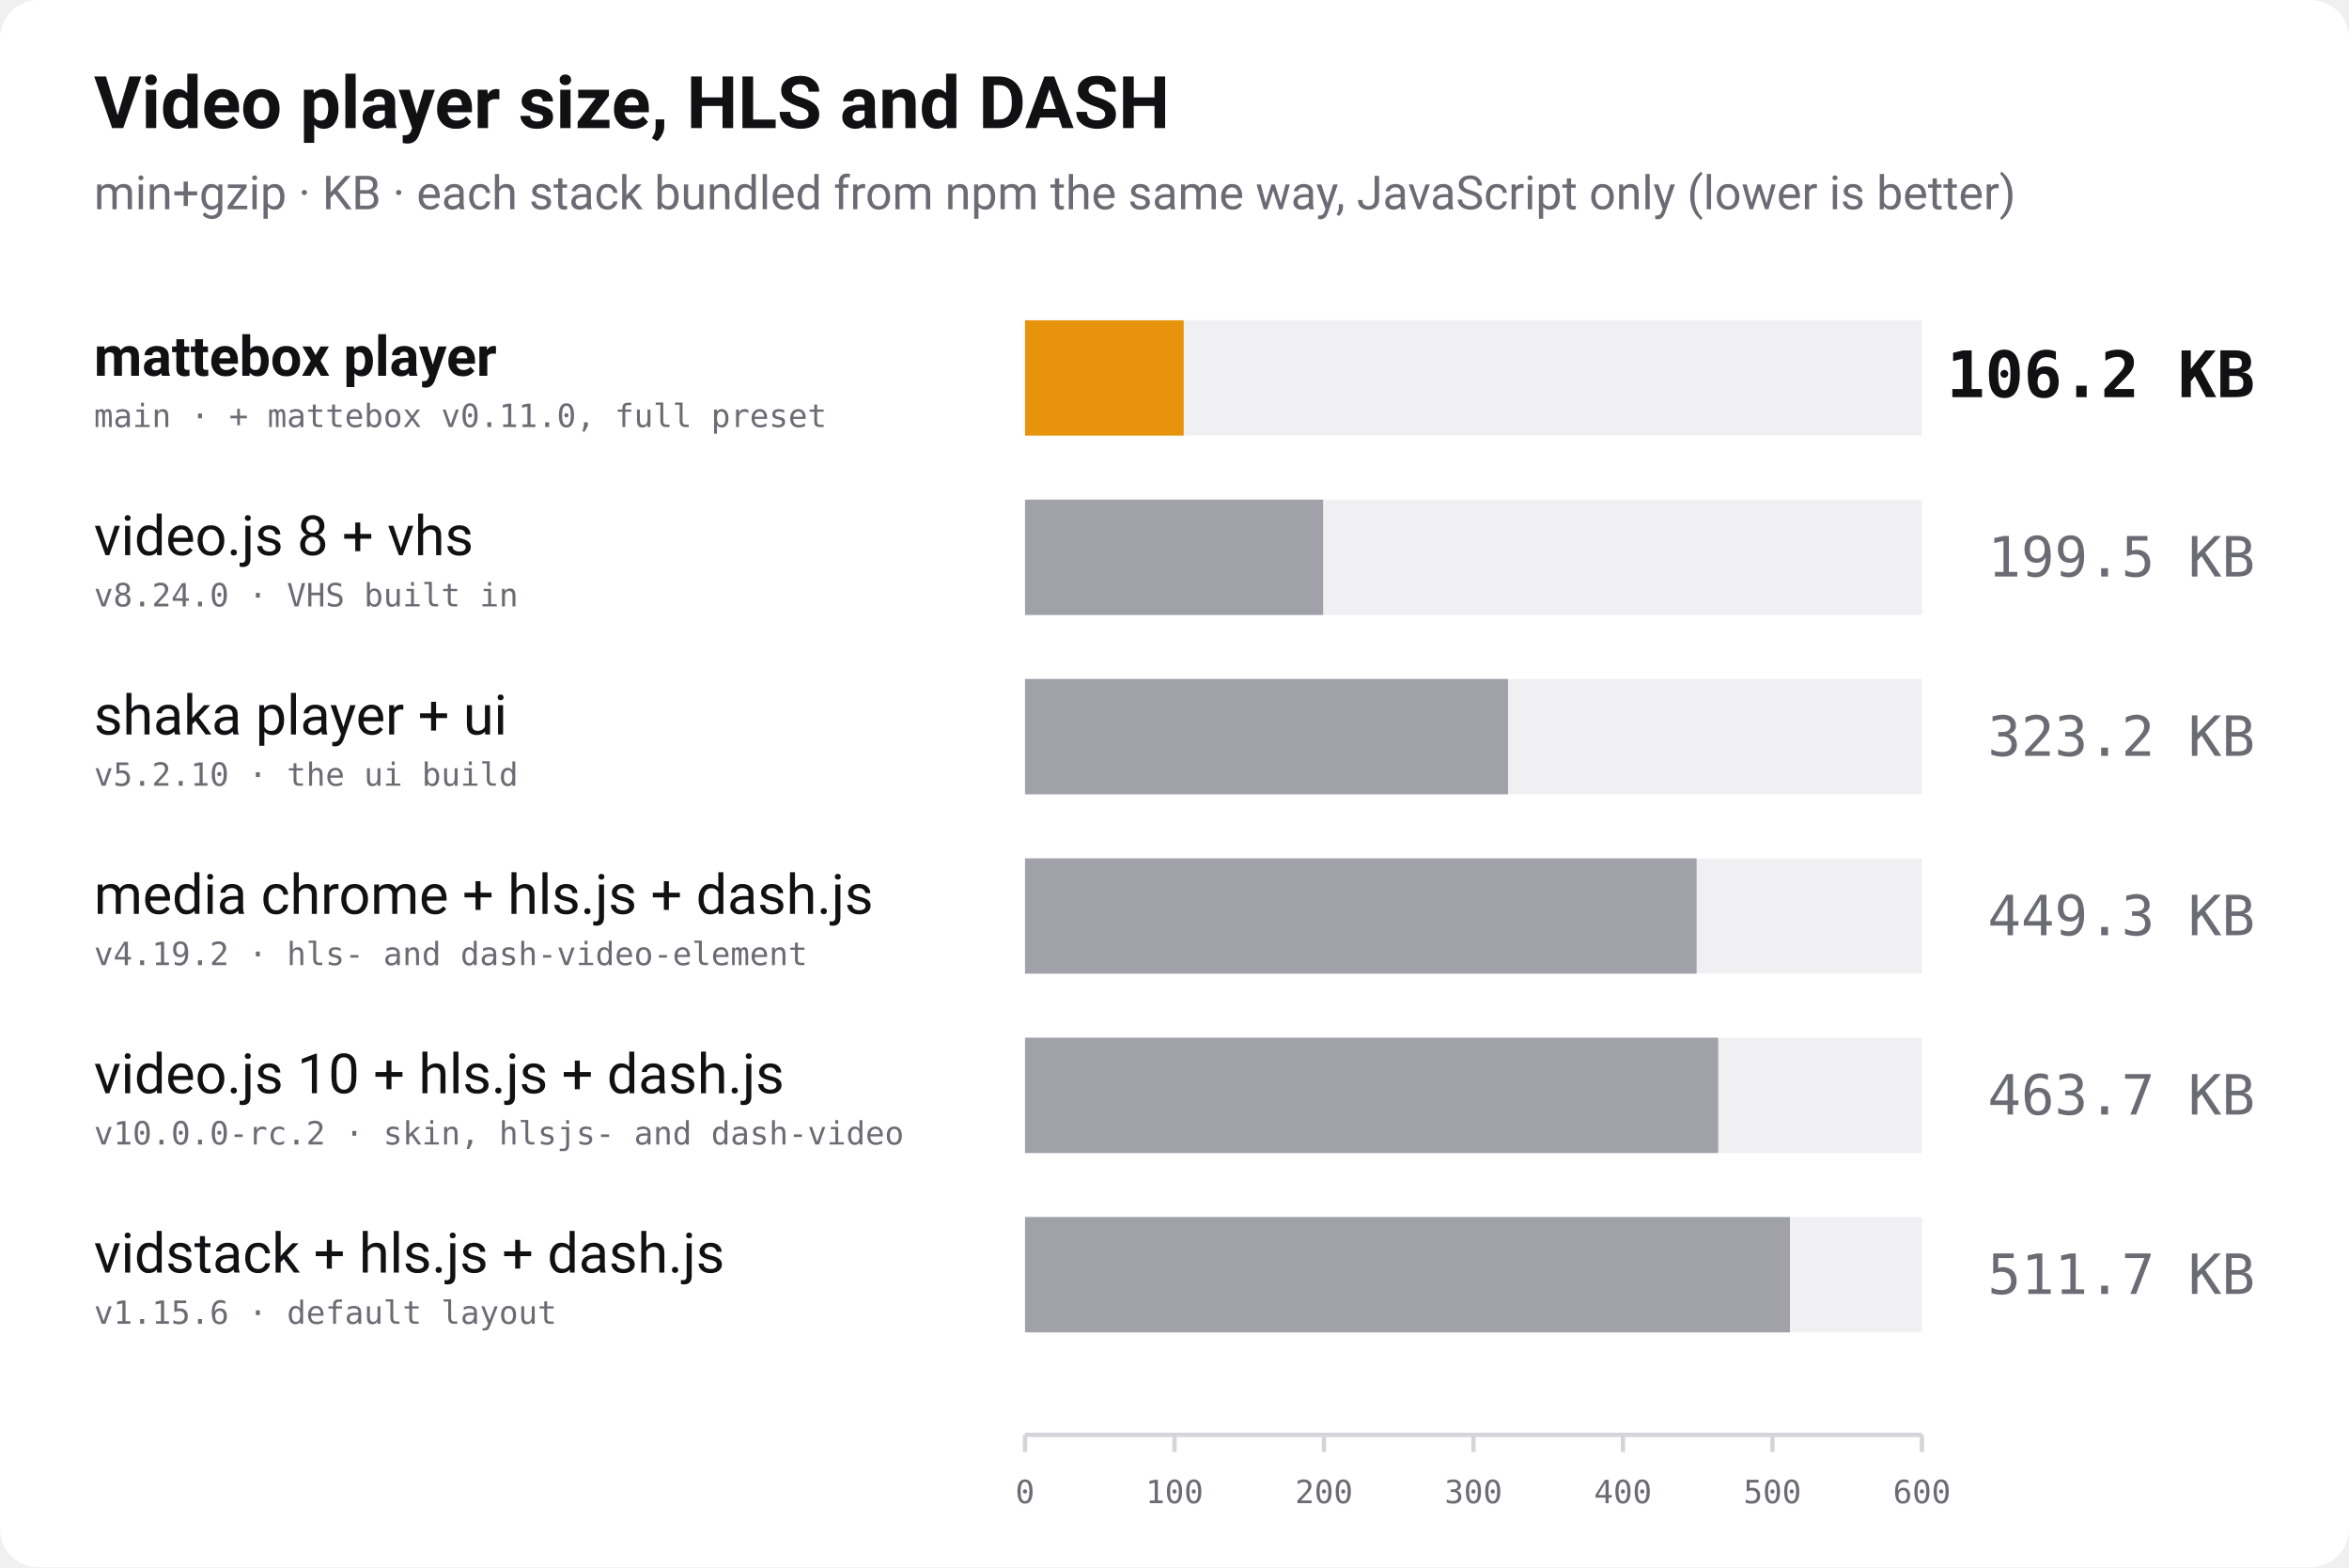
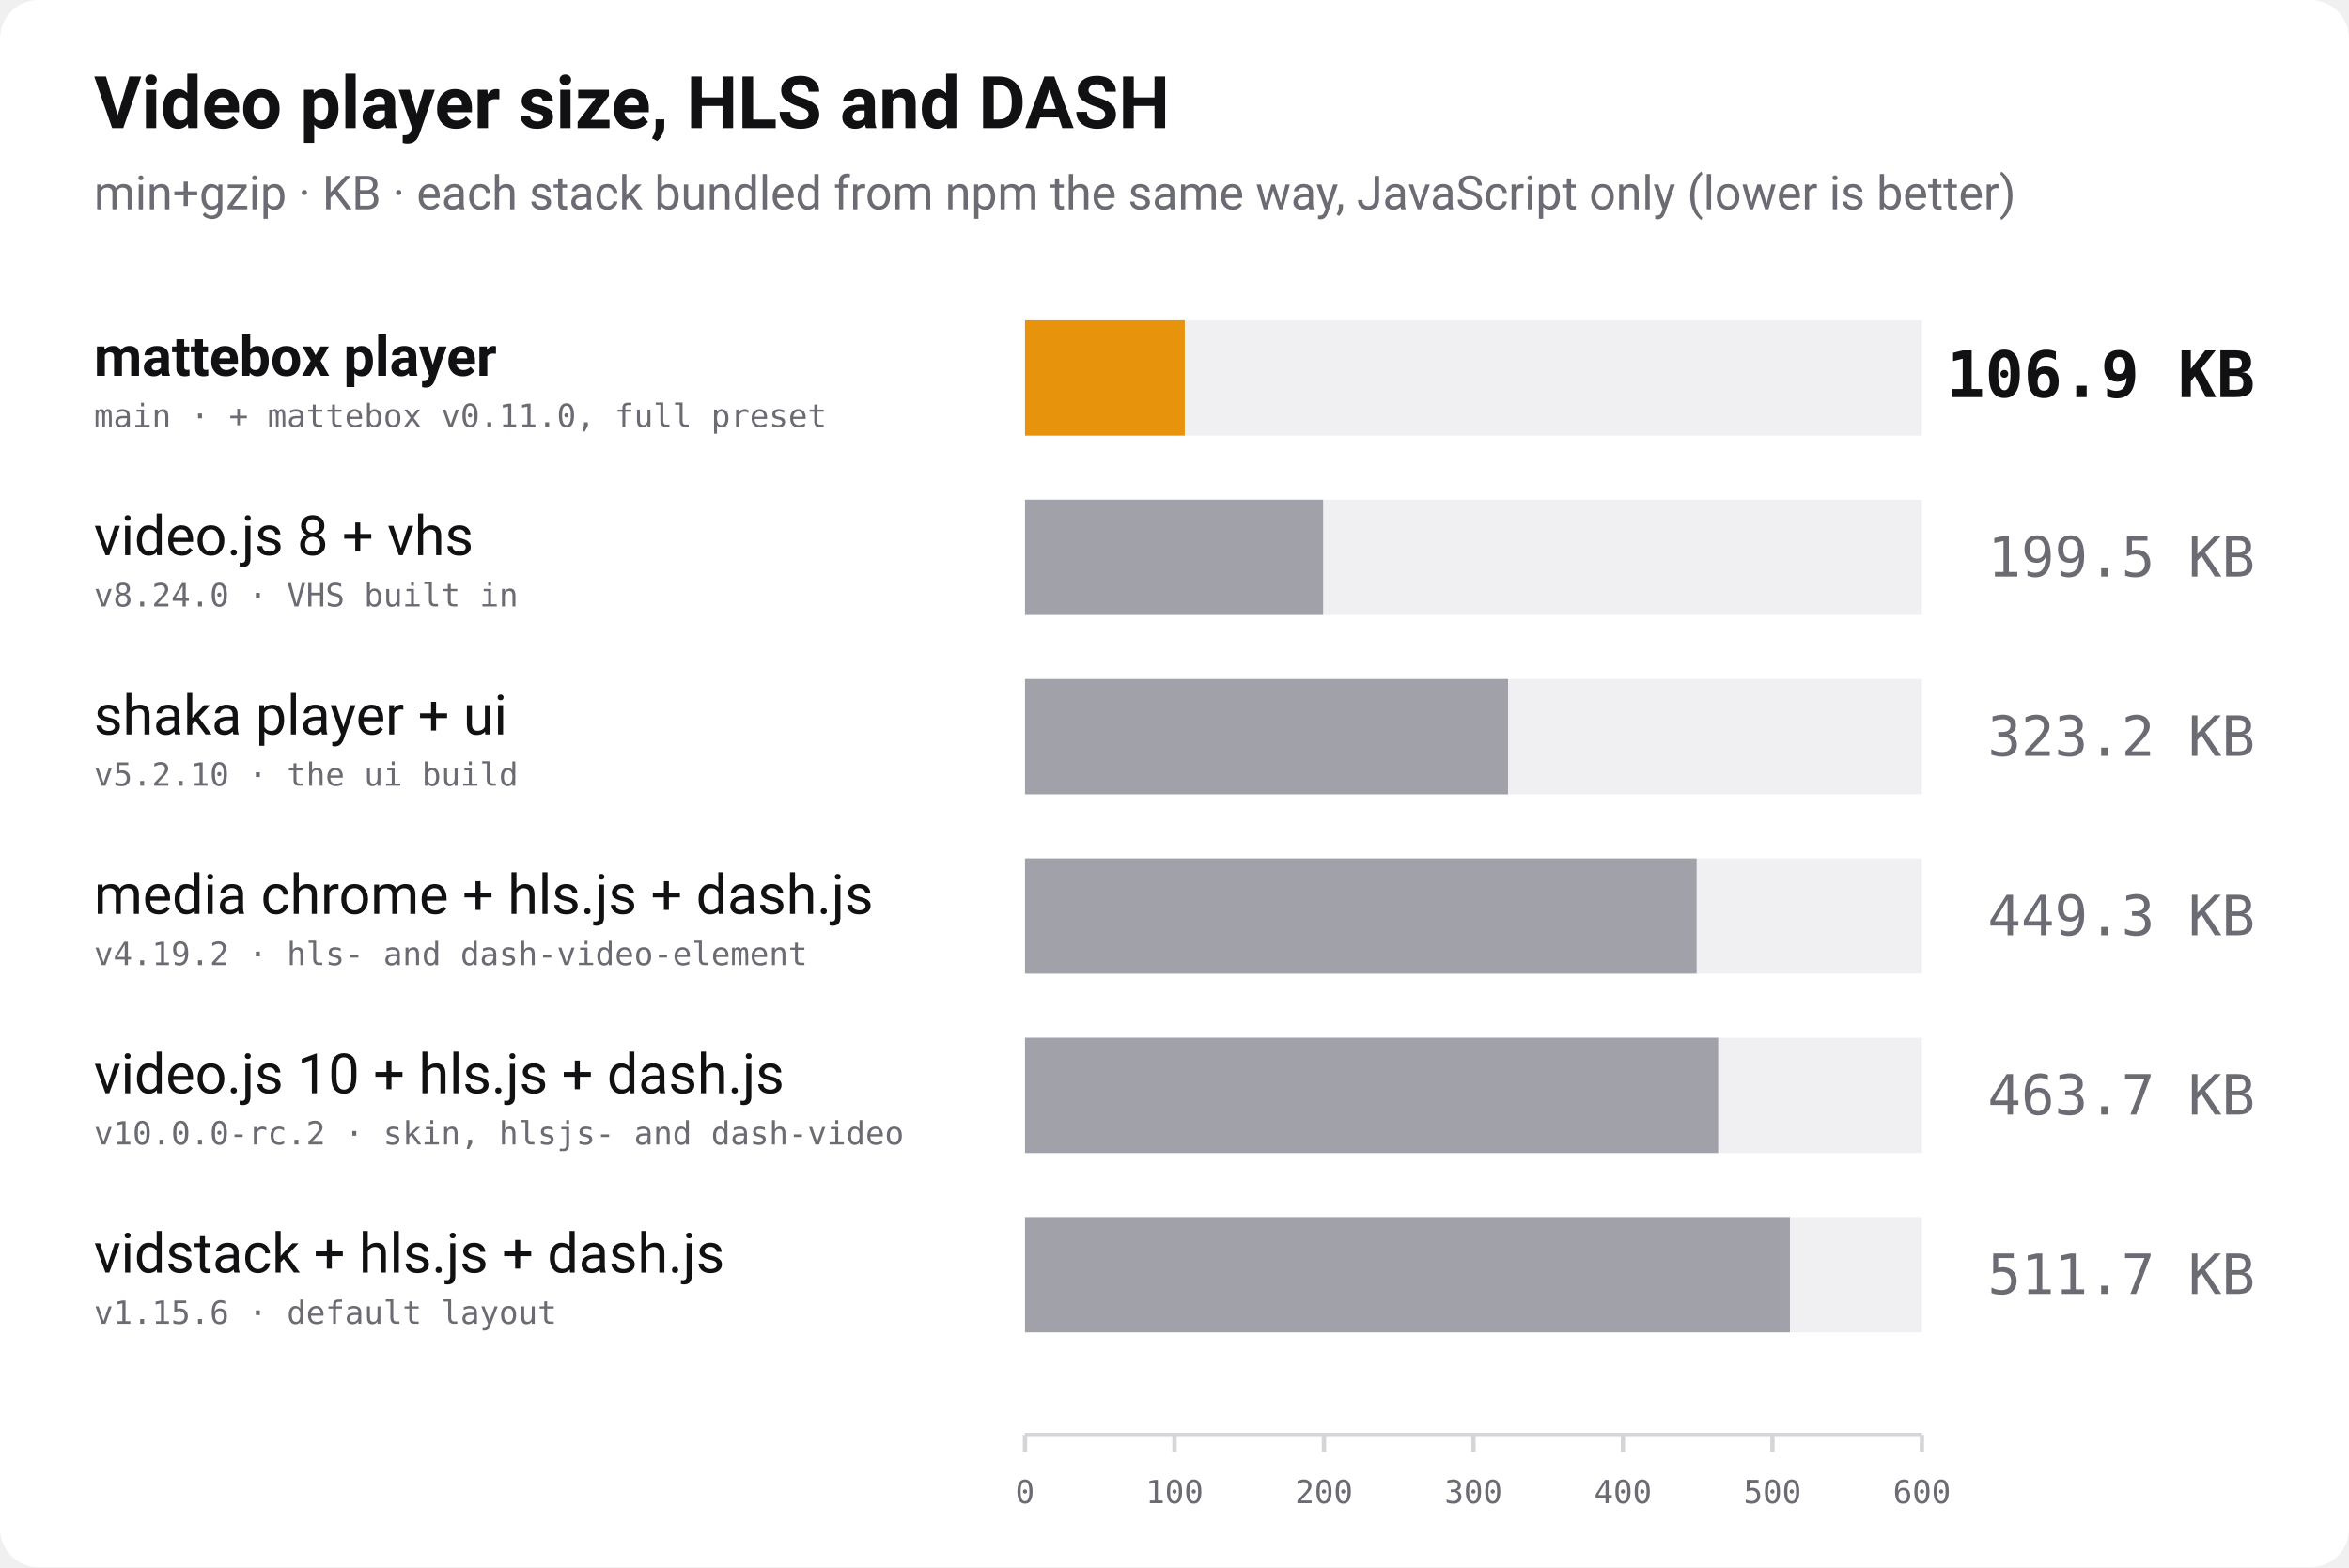
<svg xmlns="http://www.w3.org/2000/svg" width="1100" height="734" viewBox="0 0 1100 734" role="img" aria-label="Bundle size of video players with HLS and DASH playback, min+gzip, lower is better">
  <rect width="1100" height="734" rx="18" fill="#ffffff" />
  <text x="44" y="60" font-family="-apple-system, 'Segoe UI', Roboto, Helvetica, Arial, sans-serif" font-size="34" font-weight="700" fill="#111114">Video player size, HLS and DASH</text>
  <text x="44" y="98" font-family="-apple-system, 'Segoe UI', Roboto, Helvetica, Arial, sans-serif" font-size="22" fill="#6b6b74">min+gzip · KB · each stack bundled from npm the same way, JavaScript only (lower is better)</text>
  <text x="44" y="176" font-family="-apple-system, 'Segoe UI', Roboto, Helvetica, Arial, sans-serif" font-size="26" font-weight="700" fill="#111114">mattebox player</text>
  <text x="44" y="200" font-family="ui-monospace, 'SF Mono', Menlo, Consolas, monospace" font-size="15" fill="#6b6b74">main · + mattebox v0.11.0, full preset</text>
  <rect x="480" y="150" width="420" height="54" fill="#f0f0f3" />
-   <rect x="480" y="150" width="74.3" height="54" fill="#e8930c" />
-   <text x="1056" y="186" text-anchor="end" font-family="ui-monospace, 'SF Mono', Menlo, Consolas, monospace" font-size="30" font-weight="700" fill="#111114">106.2 KB</text>
+   <rect x="480" y="150" width="74.8" height="54" fill="#e8930c" />
+   <text x="1056" y="186" text-anchor="end" font-family="ui-monospace, 'SF Mono', Menlo, Consolas, monospace" font-size="30" font-weight="700" fill="#111114">106.9 KB</text>
  <text x="44" y="260" font-family="-apple-system, 'Segoe UI', Roboto, Helvetica, Arial, sans-serif" font-size="26" font-weight="400" fill="#111114">video.js 8 + vhs</text>
  <text x="44" y="284" font-family="ui-monospace, 'SF Mono', Menlo, Consolas, monospace" font-size="15" fill="#6b6b74">v8.24.0 · VHS built in</text>
  <rect x="480" y="234" width="420" height="54" fill="#f0f0f3" />
  <rect x="480" y="234" width="139.6" height="54" fill="#a1a1aa" />
  <text x="1056" y="270" text-anchor="end" font-family="ui-monospace, 'SF Mono', Menlo, Consolas, monospace" font-size="26" font-weight="400" fill="#6b6b74">199.5 KB</text>
  <text x="44" y="344" font-family="-apple-system, 'Segoe UI', Roboto, Helvetica, Arial, sans-serif" font-size="26" font-weight="400" fill="#111114">shaka player + ui</text>
  <text x="44" y="368" font-family="ui-monospace, 'SF Mono', Menlo, Consolas, monospace" font-size="15" fill="#6b6b74">v5.2.10 · the ui build</text>
  <rect x="480" y="318" width="420" height="54" fill="#f0f0f3" />
  <rect x="480" y="318" width="226.2" height="54" fill="#a1a1aa" />
  <text x="1056" y="354" text-anchor="end" font-family="ui-monospace, 'SF Mono', Menlo, Consolas, monospace" font-size="26" font-weight="400" fill="#6b6b74">323.2 KB</text>
  <text x="44" y="428" font-family="-apple-system, 'Segoe UI', Roboto, Helvetica, Arial, sans-serif" font-size="26" font-weight="400" fill="#111114">media chrome + hls.js + dash.js</text>
  <text x="44" y="452" font-family="ui-monospace, 'SF Mono', Menlo, Consolas, monospace" font-size="15" fill="#6b6b74">v4.19.2 · hls- and dash-video-element</text>
  <rect x="480" y="402" width="420" height="54" fill="#f0f0f3" />
  <rect x="480" y="402" width="314.5" height="54" fill="#a1a1aa" />
  <text x="1056" y="438" text-anchor="end" font-family="ui-monospace, 'SF Mono', Menlo, Consolas, monospace" font-size="26" font-weight="400" fill="#6b6b74">449.3 KB</text>
  <text x="44" y="512" font-family="-apple-system, 'Segoe UI', Roboto, Helvetica, Arial, sans-serif" font-size="26" font-weight="400" fill="#111114">video.js 10 + hls.js + dash.js</text>
  <text x="44" y="536" font-family="ui-monospace, 'SF Mono', Menlo, Consolas, monospace" font-size="15" fill="#6b6b74">v10.0.0-rc.2 · skin, hlsjs- and dash-video</text>
  <rect x="480" y="486" width="420" height="54" fill="#f0f0f3" />
  <rect x="480" y="486" width="324.6" height="54" fill="#a1a1aa" />
  <text x="1056" y="522" text-anchor="end" font-family="ui-monospace, 'SF Mono', Menlo, Consolas, monospace" font-size="26" font-weight="400" fill="#6b6b74">463.7 KB</text>
  <text x="44" y="596" font-family="-apple-system, 'Segoe UI', Roboto, Helvetica, Arial, sans-serif" font-size="26" font-weight="400" fill="#111114">vidstack + hls.js + dash.js</text>
  <text x="44" y="620" font-family="ui-monospace, 'SF Mono', Menlo, Consolas, monospace" font-size="15" fill="#6b6b74">v1.15.6 · default layout</text>
  <rect x="480" y="570" width="420" height="54" fill="#f0f0f3" />
  <rect x="480" y="570" width="358.2" height="54" fill="#a1a1aa" />
  <text x="1056" y="606" text-anchor="end" font-family="ui-monospace, 'SF Mono', Menlo, Consolas, monospace" font-size="26" font-weight="400" fill="#6b6b74">511.7 KB</text>
  <line x1="480" y1="672" x2="900" y2="672" stroke="#d4d4d9" stroke-width="2" />
  <line x1="480.0" y1="672" x2="480.0" y2="680" stroke="#d4d4d9" stroke-width="2" />
  <text x="480.0" y="704" text-anchor="middle" font-family="ui-monospace, 'SF Mono', Menlo, Consolas, monospace" font-size="15" fill="#6b6b74">0</text>
  <line x1="550.0" y1="672" x2="550.0" y2="680" stroke="#d4d4d9" stroke-width="2" />
  <text x="550.0" y="704" text-anchor="middle" font-family="ui-monospace, 'SF Mono', Menlo, Consolas, monospace" font-size="15" fill="#6b6b74">100</text>
  <line x1="620.0" y1="672" x2="620.0" y2="680" stroke="#d4d4d9" stroke-width="2" />
  <text x="620.0" y="704" text-anchor="middle" font-family="ui-monospace, 'SF Mono', Menlo, Consolas, monospace" font-size="15" fill="#6b6b74">200</text>
  <line x1="690.0" y1="672" x2="690.0" y2="680" stroke="#d4d4d9" stroke-width="2" />
  <text x="690.0" y="704" text-anchor="middle" font-family="ui-monospace, 'SF Mono', Menlo, Consolas, monospace" font-size="15" fill="#6b6b74">300</text>
  <line x1="760.0" y1="672" x2="760.0" y2="680" stroke="#d4d4d9" stroke-width="2" />
  <text x="760.0" y="704" text-anchor="middle" font-family="ui-monospace, 'SF Mono', Menlo, Consolas, monospace" font-size="15" fill="#6b6b74">400</text>
  <line x1="830.0" y1="672" x2="830.0" y2="680" stroke="#d4d4d9" stroke-width="2" />
  <text x="830.0" y="704" text-anchor="middle" font-family="ui-monospace, 'SF Mono', Menlo, Consolas, monospace" font-size="15" fill="#6b6b74">500</text>
  <line x1="900.0" y1="672" x2="900.0" y2="680" stroke="#d4d4d9" stroke-width="2" />
  <text x="900.0" y="704" text-anchor="middle" font-family="ui-monospace, 'SF Mono', Menlo, Consolas, monospace" font-size="15" fill="#6b6b74">600</text>
</svg>
